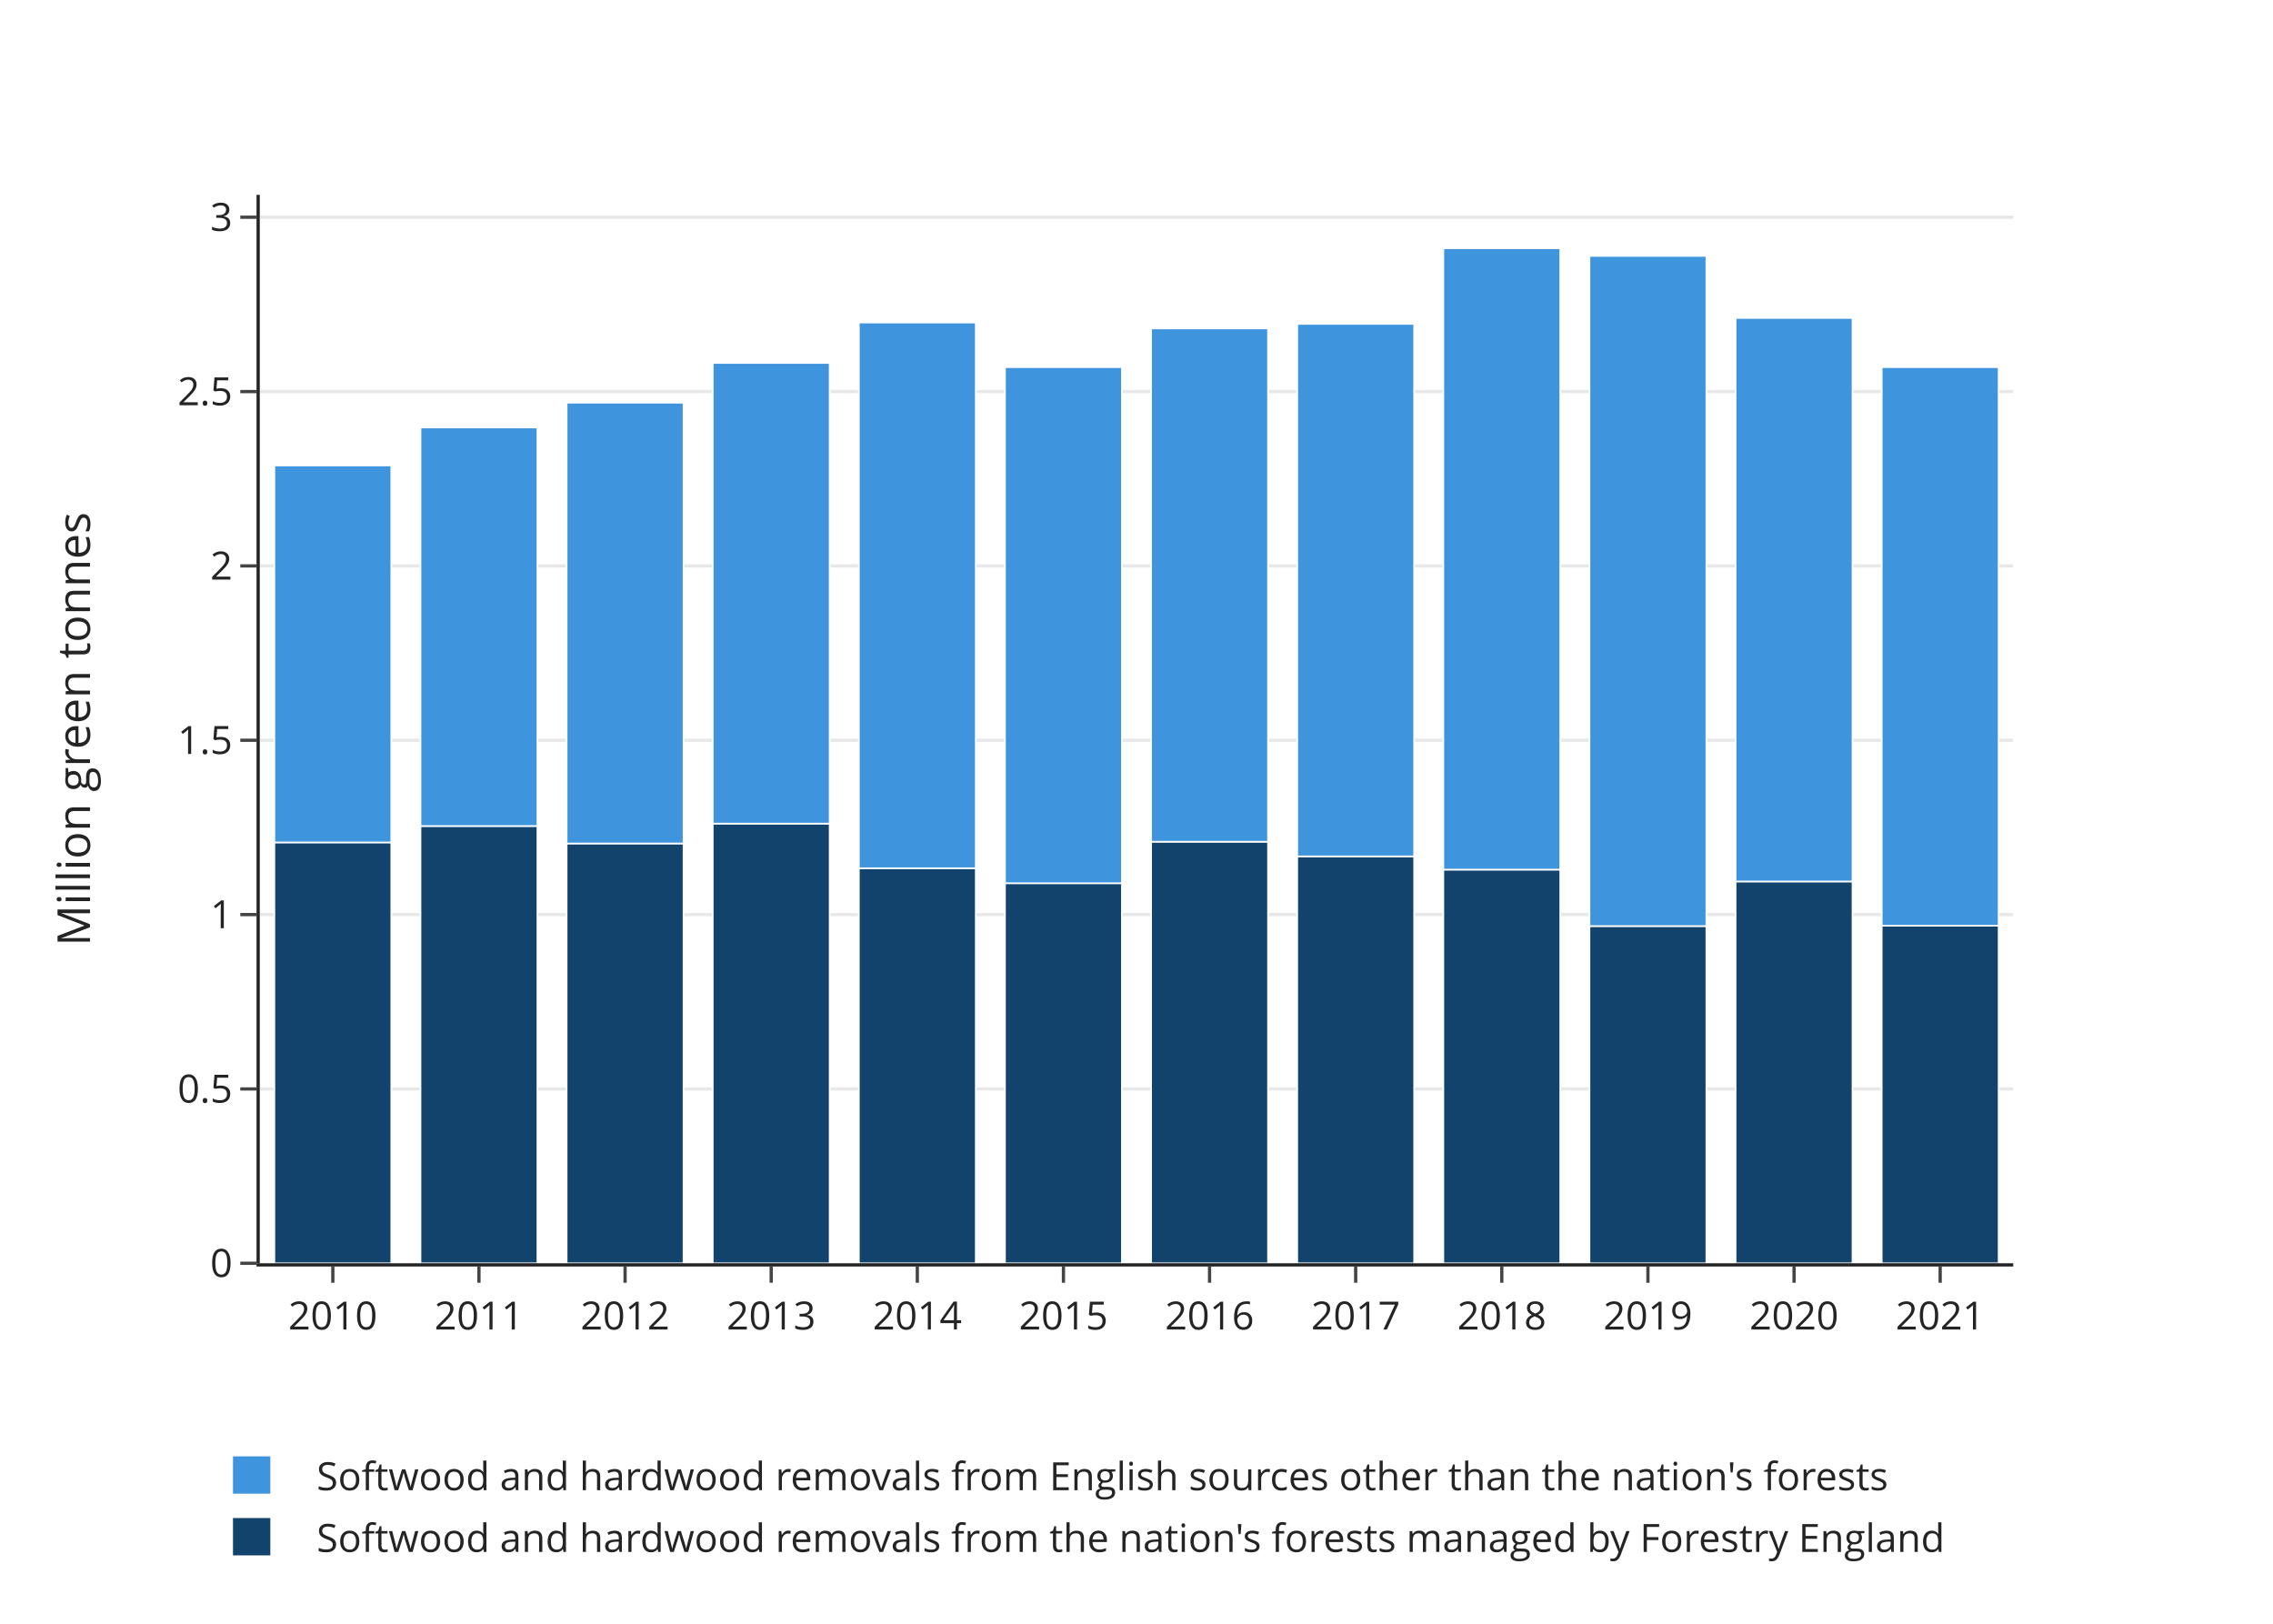
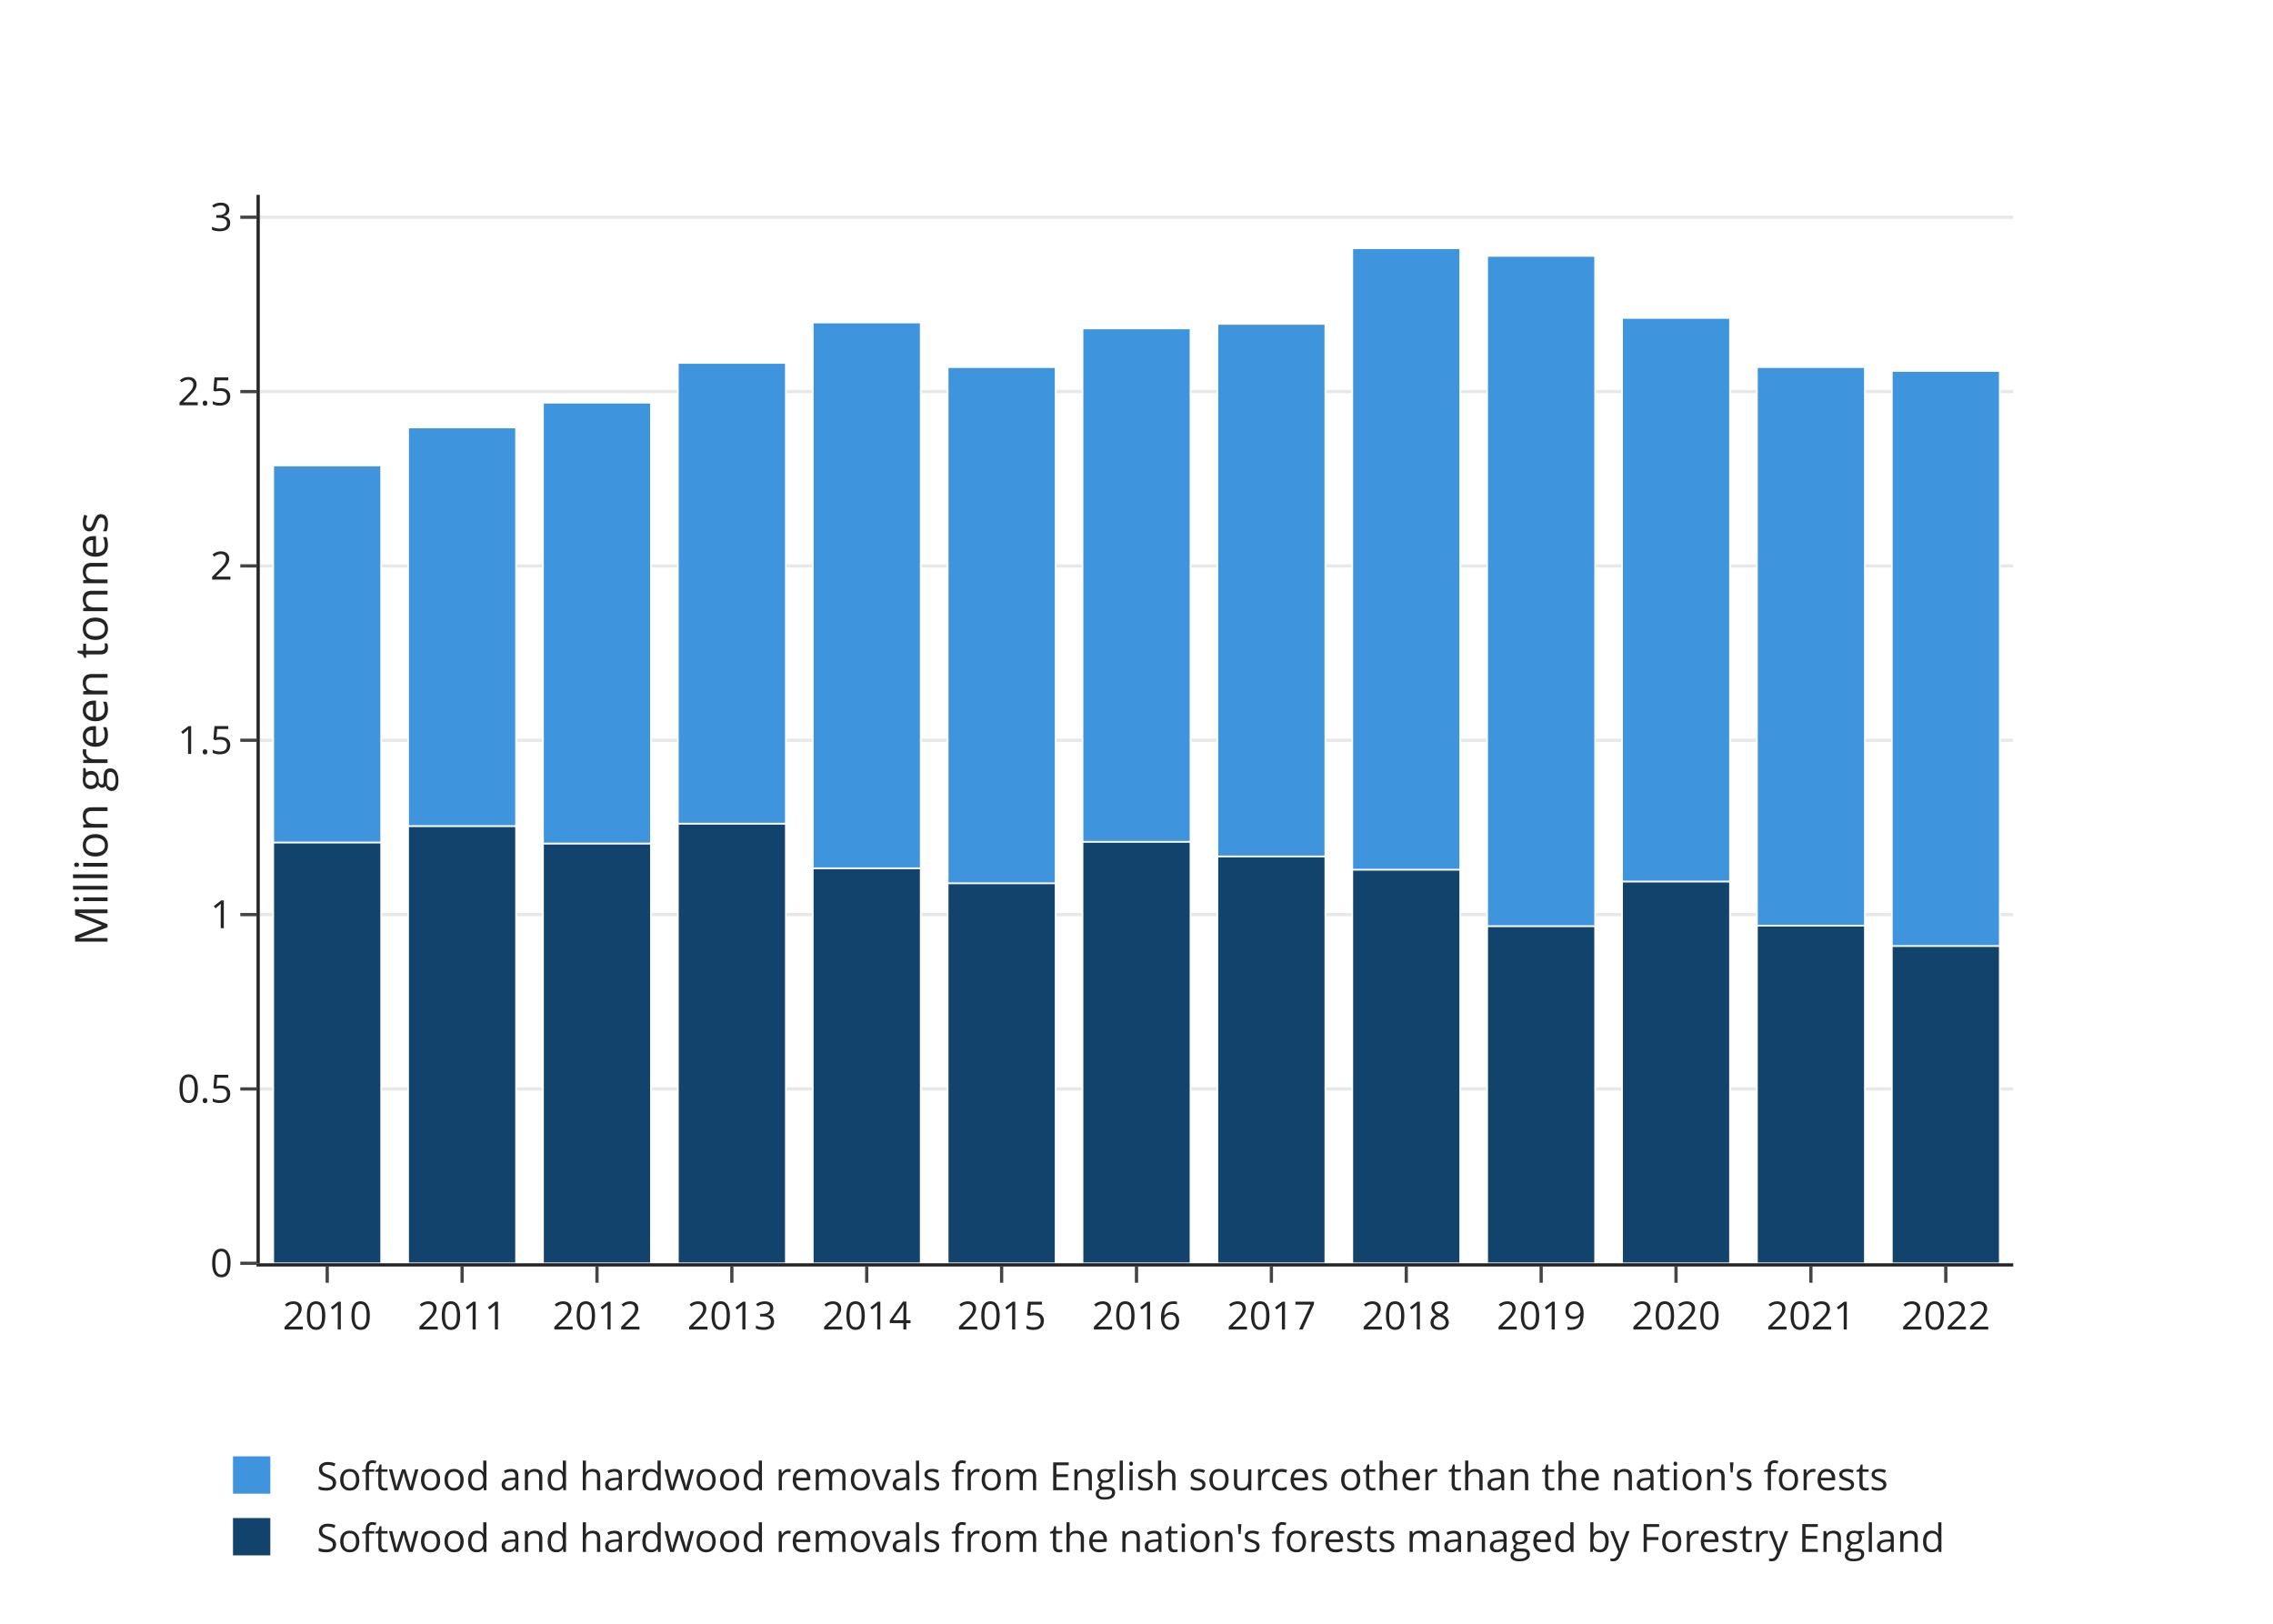
<svg xmlns="http://www.w3.org/2000/svg" class="main-svg" width="700" height="500" style="" viewBox="0 0 700 500">
  <rect x="0" y="0" width="700" height="500" style="fill: rgb(255, 255, 255); fill-opacity: 1;" />
-   <defs id="defs-aa55ba">
+   <defs id="defs-9f80b0">
    <g class="clips">
-       <clipPath id="clipaa55baxyplot" class="plotclip">
+       <clipPath id="clip9f80b0xyplot" class="plotclip">
        <rect width="540" height="329" />
      </clipPath>
-       <clipPath class="axesclip" id="clipaa55bax">
+       <clipPath class="axesclip" id="clip9f80b0x">
        <rect x="80" y="0" width="540" height="500" />
      </clipPath>
-       <clipPath class="axesclip" id="clipaa55bay">
+       <clipPath class="axesclip" id="clip9f80b0y">
        <rect x="0" y="60" width="700" height="329" />
      </clipPath>
-       <clipPath class="axesclip" id="clipaa55baxy">
+       <clipPath class="axesclip" id="clip9f80b0xy">
        <rect x="80" y="60" width="540" height="329" />
      </clipPath>
    </g>
    <g class="gradients" />
    <g class="patterns" />
  </defs>
  <g class="bglayer" />
  <g class="layer-below">
    <g class="imagelayer" />
    <g class="shapelayer" />
  </g>
  <g class="cartesianlayer">
    <g class="subplot xy">
      <g class="layer-subplot">
        <g class="shapelayer" />
        <g class="imagelayer" />
      </g>
      <g class="minor-gridlayer">
        <g class="x" />
        <g class="y" />
      </g>
      <g class="gridlayer">
        <g class="x" />
        <g class="y">
          <path class="ygrid crisp" transform="translate(0,335.32)" d="M80,0h540" style="stroke: rgb(232, 232, 232); stroke-opacity: 1; stroke-width: 1px;" />
          <path class="ygrid crisp" transform="translate(0,281.63)" d="M80,0h540" style="stroke: rgb(232, 232, 232); stroke-opacity: 1; stroke-width: 1px;" />
          <path class="ygrid crisp" transform="translate(0,227.95)" d="M80,0h540" style="stroke: rgb(232, 232, 232); stroke-opacity: 1; stroke-width: 1px;" />
          <path class="ygrid crisp" transform="translate(0,174.26)" d="M80,0h540" style="stroke: rgb(232, 232, 232); stroke-opacity: 1; stroke-width: 1px;" />
          <path class="ygrid crisp" transform="translate(0,120.58)" d="M80,0h540" style="stroke: rgb(232, 232, 232); stroke-opacity: 1; stroke-width: 1px;" />
          <path class="ygrid crisp" transform="translate(0,66.89)" d="M80,0h540" style="stroke: rgb(232, 232, 232); stroke-opacity: 1; stroke-width: 1px;" />
        </g>
      </g>
      <g class="zerolinelayer" />
+       <g class="layer-between">
+         <g class="shapelayer" />
+         <g class="imagelayer" />
+       </g>
      <path class="xlines-below" />
      <path class="ylines-below" />
      <g class="overlines-below" />
      <g class="xaxislayer-below" />
      <g class="yaxislayer-below" />
      <g class="overaxes-below" />
-       <g class="plot" transform="translate(80,60)" clip-path="url(#clipaa55baxyplot)">
+       <g class="plot" transform="translate(80,60)" clip-path="url(#clip9f80b0xyplot)">
        <g class="barlayer mlayer">
          <g class="trace bars" style="opacity: 1;">
            <g class="points">
              <g class="point">
-                 <path d="M4.5,329V199.41H40.5V329Z" style="vector-effect: non-scaling-stroke; opacity: 1; stroke-width: 0.5px; fill: rgb(18, 67, 109); fill-opacity: 1; stroke: rgb(255, 255, 255); stroke-opacity: 1;" />
-               </g>
-               <g class="point">
-                 <path d="M49.5,329V194.36H85.5V329Z" style="vector-effect: non-scaling-stroke; opacity: 1; stroke-width: 0.5px; fill: rgb(18, 67, 109); fill-opacity: 1; stroke: rgb(255, 255, 255); stroke-opacity: 1;" />
-               </g>
-               <g class="point">
-                 <path d="M94.5,329V199.73H130.5V329Z" style="vector-effect: non-scaling-stroke; opacity: 1; stroke-width: 0.5px; fill: rgb(18, 67, 109); fill-opacity: 1; stroke: rgb(255, 255, 255); stroke-opacity: 1;" />
-               </g>
-               <g class="point">
-                 <path d="M139.5,329V193.61H175.5V329Z" style="vector-effect: non-scaling-stroke; opacity: 1; stroke-width: 0.5px; fill: rgb(18, 67, 109); fill-opacity: 1; stroke: rgb(255, 255, 255); stroke-opacity: 1;" />
-               </g>
-               <g class="point">
-                 <path d="M184.5,329V207.35H220.5V329Z" style="vector-effect: non-scaling-stroke; opacity: 1; stroke-width: 0.5px; fill: rgb(18, 67, 109); fill-opacity: 1; stroke: rgb(255, 255, 255); stroke-opacity: 1;" />
-               </g>
-               <g class="point">
-                 <path d="M229.5,329V211.97H265.5V329Z" style="vector-effect: non-scaling-stroke; opacity: 1; stroke-width: 0.5px; fill: rgb(18, 67, 109); fill-opacity: 1; stroke: rgb(255, 255, 255); stroke-opacity: 1;" />
-               </g>
-               <g class="point">
-                 <path d="M274.5,329V199.19H310.5V329Z" style="vector-effect: non-scaling-stroke; opacity: 1; stroke-width: 0.5px; fill: rgb(18, 67, 109); fill-opacity: 1; stroke: rgb(255, 255, 255); stroke-opacity: 1;" />
-               </g>
-               <g class="point">
-                 <path d="M319.5,329V203.7H355.5V329Z" style="vector-effect: non-scaling-stroke; opacity: 1; stroke-width: 0.5px; fill: rgb(18, 67, 109); fill-opacity: 1; stroke: rgb(255, 255, 255); stroke-opacity: 1;" />
-               </g>
-               <g class="point">
-                 <path d="M364.5,329V207.78H400.5V329Z" style="vector-effect: non-scaling-stroke; opacity: 1; stroke-width: 0.5px; fill: rgb(18, 67, 109); fill-opacity: 1; stroke: rgb(255, 255, 255); stroke-opacity: 1;" />
-               </g>
-               <g class="point">
-                 <path d="M409.5,329V225.17H445.5V329Z" style="vector-effect: non-scaling-stroke; opacity: 1; stroke-width: 0.5px; fill: rgb(18, 67, 109); fill-opacity: 1; stroke: rgb(255, 255, 255); stroke-opacity: 1;" />
-               </g>
-               <g class="point">
-                 <path d="M454.5,329V211.43H490.5V329Z" style="vector-effect: non-scaling-stroke; opacity: 1; stroke-width: 0.5px; fill: rgb(18, 67, 109); fill-opacity: 1; stroke: rgb(255, 255, 255); stroke-opacity: 1;" />
-               </g>
-               <g class="point">
-                 <path d="M499.5,329V225.07H535.5V329Z" style="vector-effect: non-scaling-stroke; opacity: 1; stroke-width: 0.5px; fill: rgb(18, 67, 109); fill-opacity: 1; stroke: rgb(255, 255, 255); stroke-opacity: 1;" />
+                 <path d="M4.15,329V199.41H37.38V329Z" style="vector-effect: none; opacity: 1; stroke-width: 0.5px; fill: rgb(18, 67, 109); fill-opacity: 1; stroke: rgb(255, 255, 255); stroke-opacity: 1;" />
+               </g>
+               <g class="point">
+                 <path d="M45.69,329V194.36H78.92V329Z" style="vector-effect: none; opacity: 1; stroke-width: 0.5px; fill: rgb(18, 67, 109); fill-opacity: 1; stroke: rgb(255, 255, 255); stroke-opacity: 1;" />
+               </g>
+               <g class="point">
+                 <path d="M87.23,329V199.73H120.46V329Z" style="vector-effect: none; opacity: 1; stroke-width: 0.5px; fill: rgb(18, 67, 109); fill-opacity: 1; stroke: rgb(255, 255, 255); stroke-opacity: 1;" />
+               </g>
+               <g class="point">
+                 <path d="M128.77,329V193.61H162V329Z" style="vector-effect: none; opacity: 1; stroke-width: 0.5px; fill: rgb(18, 67, 109); fill-opacity: 1; stroke: rgb(255, 255, 255); stroke-opacity: 1;" />
+               </g>
+               <g class="point">
+                 <path d="M170.31,329V207.35H203.54V329Z" style="vector-effect: none; opacity: 1; stroke-width: 0.5px; fill: rgb(18, 67, 109); fill-opacity: 1; stroke: rgb(255, 255, 255); stroke-opacity: 1;" />
+               </g>
+               <g class="point">
+                 <path d="M211.85,329V211.97H245.08V329Z" style="vector-effect: none; opacity: 1; stroke-width: 0.5px; fill: rgb(18, 67, 109); fill-opacity: 1; stroke: rgb(255, 255, 255); stroke-opacity: 1;" />
+               </g>
+               <g class="point">
+                 <path d="M253.38,329V199.19H286.62V329Z" style="vector-effect: none; opacity: 1; stroke-width: 0.5px; fill: rgb(18, 67, 109); fill-opacity: 1; stroke: rgb(255, 255, 255); stroke-opacity: 1;" />
+               </g>
+               <g class="point">
+                 <path d="M294.92,329V203.7H328.15V329Z" style="vector-effect: none; opacity: 1; stroke-width: 0.5px; fill: rgb(18, 67, 109); fill-opacity: 1; stroke: rgb(255, 255, 255); stroke-opacity: 1;" />
+               </g>
+               <g class="point">
+                 <path d="M336.46,329V207.78H369.69V329Z" style="vector-effect: none; opacity: 1; stroke-width: 0.5px; fill: rgb(18, 67, 109); fill-opacity: 1; stroke: rgb(255, 255, 255); stroke-opacity: 1;" />
+               </g>
+               <g class="point">
+                 <path d="M378,329V225.17H411.23V329Z" style="vector-effect: none; opacity: 1; stroke-width: 0.5px; fill: rgb(18, 67, 109); fill-opacity: 1; stroke: rgb(255, 255, 255); stroke-opacity: 1;" />
+               </g>
+               <g class="point">
+                 <path d="M419.54,329V211.43H452.77V329Z" style="vector-effect: none; opacity: 1; stroke-width: 0.5px; fill: rgb(18, 67, 109); fill-opacity: 1; stroke: rgb(255, 255, 255); stroke-opacity: 1;" />
+               </g>
+               <g class="point">
+                 <path d="M461.08,329V225.07H494.31V329Z" style="vector-effect: none; opacity: 1; stroke-width: 0.5px; fill: rgb(18, 67, 109); fill-opacity: 1; stroke: rgb(255, 255, 255); stroke-opacity: 1;" />
+               </g>
+               <g class="point">
+                 <path d="M502.62,329V231.29H535.85V329Z" style="vector-effect: none; opacity: 1; stroke-width: 0.5px; fill: rgb(18, 67, 109); fill-opacity: 1; stroke: rgb(255, 255, 255); stroke-opacity: 1;" />
              </g>
            </g>
          </g>
          <g class="trace bars" style="opacity: 1;">
            <g class="points">
              <g class="point">
-                 <path d="M4.5,199.41V83.34H40.5V199.41Z" style="vector-effect: non-scaling-stroke; opacity: 1; stroke-width: 0.5px; fill: rgb(63, 148, 222); fill-opacity: 1; stroke: rgb(255, 255, 255); stroke-opacity: 1;" />
-               </g>
-               <g class="point">
-                 <path d="M49.5,194.36V71.64H85.5V194.36Z" style="vector-effect: non-scaling-stroke; opacity: 1; stroke-width: 0.5px; fill: rgb(63, 148, 222); fill-opacity: 1; stroke: rgb(255, 255, 255); stroke-opacity: 1;" />
-               </g>
-               <g class="point">
-                 <path d="M94.5,199.73V64.01H130.5V199.73Z" style="vector-effect: non-scaling-stroke; opacity: 1; stroke-width: 0.5px; fill: rgb(63, 148, 222); fill-opacity: 1; stroke: rgb(255, 255, 255); stroke-opacity: 1;" />
-               </g>
-               <g class="point">
-                 <path d="M139.5,193.61V51.77H175.5V193.61Z" style="vector-effect: non-scaling-stroke; opacity: 1; stroke-width: 0.5px; fill: rgb(63, 148, 222); fill-opacity: 1; stroke: rgb(255, 255, 255); stroke-opacity: 1;" />
-               </g>
-               <g class="point">
-                 <path d="M184.5,207.35V39.32H220.5V207.35Z" style="vector-effect: non-scaling-stroke; opacity: 1; stroke-width: 0.5px; fill: rgb(63, 148, 222); fill-opacity: 1; stroke: rgb(255, 255, 255); stroke-opacity: 1;" />
-               </g>
-               <g class="point">
-                 <path d="M229.5,211.97V53.06H265.5V211.97Z" style="vector-effect: non-scaling-stroke; opacity: 1; stroke-width: 0.5px; fill: rgb(63, 148, 222); fill-opacity: 1; stroke: rgb(255, 255, 255); stroke-opacity: 1;" />
-               </g>
-               <g class="point">
-                 <path d="M274.5,199.19V41.14H310.5V199.19Z" style="vector-effect: non-scaling-stroke; opacity: 1; stroke-width: 0.5px; fill: rgb(63, 148, 222); fill-opacity: 1; stroke: rgb(255, 255, 255); stroke-opacity: 1;" />
-               </g>
-               <g class="point">
-                 <path d="M319.5,203.7V39.75H355.5V203.7Z" style="vector-effect: non-scaling-stroke; opacity: 1; stroke-width: 0.5px; fill: rgb(63, 148, 222); fill-opacity: 1; stroke: rgb(255, 255, 255); stroke-opacity: 1;" />
-               </g>
-               <g class="point">
-                 <path d="M364.5,207.78V16.45H400.5V207.78Z" style="vector-effect: non-scaling-stroke; opacity: 1; stroke-width: 0.5px; fill: rgb(63, 148, 222); fill-opacity: 1; stroke: rgb(255, 255, 255); stroke-opacity: 1;" />
-               </g>
-               <g class="point">
-                 <path d="M409.5,225.17V18.81H445.5V225.17Z" style="vector-effect: non-scaling-stroke; opacity: 1; stroke-width: 0.5px; fill: rgb(63, 148, 222); fill-opacity: 1; stroke: rgb(255, 255, 255); stroke-opacity: 1;" />
-               </g>
-               <g class="point">
-                 <path d="M454.5,211.43V37.92H490.5V211.43Z" style="vector-effect: non-scaling-stroke; opacity: 1; stroke-width: 0.5px; fill: rgb(63, 148, 222); fill-opacity: 1; stroke: rgb(255, 255, 255); stroke-opacity: 1;" />
-               </g>
-               <g class="point">
-                 <path d="M499.5,225.07V53.06H535.5V225.07Z" style="vector-effect: non-scaling-stroke; opacity: 1; stroke-width: 0.5px; fill: rgb(63, 148, 222); fill-opacity: 1; stroke: rgb(255, 255, 255); stroke-opacity: 1;" />
+                 <path d="M4.15,199.41V83.34H37.38V199.41Z" style="vector-effect: none; opacity: 1; stroke-width: 0.5px; fill: rgb(63, 148, 222); fill-opacity: 1; stroke: rgb(255, 255, 255); stroke-opacity: 1;" />
+               </g>
+               <g class="point">
+                 <path d="M45.69,194.36V71.64H78.92V194.36Z" style="vector-effect: none; opacity: 1; stroke-width: 0.5px; fill: rgb(63, 148, 222); fill-opacity: 1; stroke: rgb(255, 255, 255); stroke-opacity: 1;" />
+               </g>
+               <g class="point">
+                 <path d="M87.23,199.73V64.01H120.46V199.73Z" style="vector-effect: none; opacity: 1; stroke-width: 0.5px; fill: rgb(63, 148, 222); fill-opacity: 1; stroke: rgb(255, 255, 255); stroke-opacity: 1;" />
+               </g>
+               <g class="point">
+                 <path d="M128.77,193.61V51.77H162V193.61Z" style="vector-effect: none; opacity: 1; stroke-width: 0.5px; fill: rgb(63, 148, 222); fill-opacity: 1; stroke: rgb(255, 255, 255); stroke-opacity: 1;" />
+               </g>
+               <g class="point">
+                 <path d="M170.31,207.35V39.32H203.54V207.35Z" style="vector-effect: none; opacity: 1; stroke-width: 0.5px; fill: rgb(63, 148, 222); fill-opacity: 1; stroke: rgb(255, 255, 255); stroke-opacity: 1;" />
+               </g>
+               <g class="point">
+                 <path d="M211.85,211.97V53.06H245.08V211.97Z" style="vector-effect: none; opacity: 1; stroke-width: 0.5px; fill: rgb(63, 148, 222); fill-opacity: 1; stroke: rgb(255, 255, 255); stroke-opacity: 1;" />
+               </g>
+               <g class="point">
+                 <path d="M253.38,199.19V41.14H286.62V199.19Z" style="vector-effect: none; opacity: 1; stroke-width: 0.5px; fill: rgb(63, 148, 222); fill-opacity: 1; stroke: rgb(255, 255, 255); stroke-opacity: 1;" />
+               </g>
+               <g class="point">
+                 <path d="M294.92,203.7V39.75H328.15V203.7Z" style="vector-effect: none; opacity: 1; stroke-width: 0.5px; fill: rgb(63, 148, 222); fill-opacity: 1; stroke: rgb(255, 255, 255); stroke-opacity: 1;" />
+               </g>
+               <g class="point">
+                 <path d="M336.46,207.78V16.45H369.69V207.78Z" style="vector-effect: none; opacity: 1; stroke-width: 0.5px; fill: rgb(63, 148, 222); fill-opacity: 1; stroke: rgb(255, 255, 255); stroke-opacity: 1;" />
+               </g>
+               <g class="point">
+                 <path d="M378,225.17V18.81H411.23V225.17Z" style="vector-effect: none; opacity: 1; stroke-width: 0.5px; fill: rgb(63, 148, 222); fill-opacity: 1; stroke: rgb(255, 255, 255); stroke-opacity: 1;" />
+               </g>
+               <g class="point">
+                 <path d="M419.54,211.43V37.92H452.77V211.43Z" style="vector-effect: none; opacity: 1; stroke-width: 0.5px; fill: rgb(63, 148, 222); fill-opacity: 1; stroke: rgb(255, 255, 255); stroke-opacity: 1;" />
+               </g>
+               <g class="point">
+                 <path d="M461.08,225.07V53.06H494.31V225.07Z" style="vector-effect: none; opacity: 1; stroke-width: 0.5px; fill: rgb(63, 148, 222); fill-opacity: 1; stroke: rgb(255, 255, 255); stroke-opacity: 1;" />
+               </g>
+               <g class="point">
+                 <path d="M502.62,231.29V54.24H535.85V231.29Z" style="vector-effect: none; opacity: 1; stroke-width: 0.5px; fill: rgb(63, 148, 222); fill-opacity: 1; stroke: rgb(255, 255, 255); stroke-opacity: 1;" />
              </g>
            </g>
          </g>
        </g>
      </g>
      <g class="overplot" />
      <path class="xlines-above crisp" d="M79,389.5H620" style="fill: none; stroke-width: 1px; stroke: rgb(36, 36, 36); stroke-opacity: 1;" />
      <path class="ylines-above crisp" d="M79.5,60V389" style="fill: none; stroke-width: 1px; stroke: rgb(36, 36, 36); stroke-opacity: 1;" />
      <g class="overlines-above" />
      <g class="xaxislayer-above">
-         <path class="xtick ticks crisp" d="M0,390v5" transform="translate(102.5,0)" style="stroke: rgb(68, 68, 68); stroke-opacity: 1; stroke-width: 1px;" />
-         <path class="xtick ticks crisp" d="M0,390v5" transform="translate(147.5,0)" style="stroke: rgb(68, 68, 68); stroke-opacity: 1; stroke-width: 1px;" />
-         <path class="xtick ticks crisp" d="M0,390v5" transform="translate(192.5,0)" style="stroke: rgb(68, 68, 68); stroke-opacity: 1; stroke-width: 1px;" />
-         <path class="xtick ticks crisp" d="M0,390v5" transform="translate(237.5,0)" style="stroke: rgb(68, 68, 68); stroke-opacity: 1; stroke-width: 1px;" />
-         <path class="xtick ticks crisp" d="M0,390v5" transform="translate(282.5,0)" style="stroke: rgb(68, 68, 68); stroke-opacity: 1; stroke-width: 1px;" />
-         <path class="xtick ticks crisp" d="M0,390v5" transform="translate(327.5,0)" style="stroke: rgb(68, 68, 68); stroke-opacity: 1; stroke-width: 1px;" />
-         <path class="xtick ticks crisp" d="M0,390v5" transform="translate(372.5,0)" style="stroke: rgb(68, 68, 68); stroke-opacity: 1; stroke-width: 1px;" />
-         <path class="xtick ticks crisp" d="M0,390v5" transform="translate(417.5,0)" style="stroke: rgb(68, 68, 68); stroke-opacity: 1; stroke-width: 1px;" />
-         <path class="xtick ticks crisp" d="M0,390v5" transform="translate(462.5,0)" style="stroke: rgb(68, 68, 68); stroke-opacity: 1; stroke-width: 1px;" />
-         <path class="xtick ticks crisp" d="M0,390v5" transform="translate(507.5,0)" style="stroke: rgb(68, 68, 68); stroke-opacity: 1; stroke-width: 1px;" />
-         <path class="xtick ticks crisp" d="M0,390v5" transform="translate(552.5,0)" style="stroke: rgb(68, 68, 68); stroke-opacity: 1; stroke-width: 1px;" />
-         <path class="xtick ticks crisp" d="M0,390v5" transform="translate(597.5,0)" style="stroke: rgb(68, 68, 68); stroke-opacity: 1; stroke-width: 1px;" />
-         <g class="xtick">
-           <text text-anchor="middle" x="0" y="409.4" transform="translate(102.5,0)" style="font-family: 'Open Sans', verdana, arial, sans-serif; font-size: 12px; fill: rgb(36, 36, 36); fill-opacity: 1; white-space: pre; opacity: 1;">2010</text>
-         </g>
-         <g class="xtick">
-           <text text-anchor="middle" x="0" y="409.4" style="font-family: 'Open Sans', verdana, arial, sans-serif; font-size: 12px; fill: rgb(36, 36, 36); fill-opacity: 1; white-space: pre; opacity: 1;" transform="translate(147.5,0)">2011</text>
-         </g>
-         <g class="xtick">
-           <text text-anchor="middle" x="0" y="409.4" style="font-family: 'Open Sans', verdana, arial, sans-serif; font-size: 12px; fill: rgb(36, 36, 36); fill-opacity: 1; white-space: pre; opacity: 1;" transform="translate(192.5,0)">2012</text>
-         </g>
-         <g class="xtick">
-           <text text-anchor="middle" x="0" y="409.4" style="font-family: 'Open Sans', verdana, arial, sans-serif; font-size: 12px; fill: rgb(36, 36, 36); fill-opacity: 1; white-space: pre; opacity: 1;" transform="translate(237.5,0)">2013</text>
-         </g>
-         <g class="xtick">
-           <text text-anchor="middle" x="0" y="409.4" style="font-family: 'Open Sans', verdana, arial, sans-serif; font-size: 12px; fill: rgb(36, 36, 36); fill-opacity: 1; white-space: pre; opacity: 1;" transform="translate(282.5,0)">2014</text>
-         </g>
-         <g class="xtick">
-           <text text-anchor="middle" x="0" y="409.4" style="font-family: 'Open Sans', verdana, arial, sans-serif; font-size: 12px; fill: rgb(36, 36, 36); fill-opacity: 1; white-space: pre; opacity: 1;" transform="translate(327.5,0)">2015</text>
-         </g>
-         <g class="xtick">
-           <text text-anchor="middle" x="0" y="409.4" style="font-family: 'Open Sans', verdana, arial, sans-serif; font-size: 12px; fill: rgb(36, 36, 36); fill-opacity: 1; white-space: pre; opacity: 1;" transform="translate(372.5,0)">2016</text>
-         </g>
-         <g class="xtick">
-           <text text-anchor="middle" x="0" y="409.4" style="font-family: 'Open Sans', verdana, arial, sans-serif; font-size: 12px; fill: rgb(36, 36, 36); fill-opacity: 1; white-space: pre; opacity: 1;" transform="translate(417.5,0)">2017</text>
-         </g>
-         <g class="xtick">
-           <text text-anchor="middle" x="0" y="409.4" style="font-family: 'Open Sans', verdana, arial, sans-serif; font-size: 12px; fill: rgb(36, 36, 36); fill-opacity: 1; white-space: pre; opacity: 1;" transform="translate(462.5,0)">2018</text>
-         </g>
-         <g class="xtick">
-           <text text-anchor="middle" x="0" y="409.4" style="font-family: 'Open Sans', verdana, arial, sans-serif; font-size: 12px; fill: rgb(36, 36, 36); fill-opacity: 1; white-space: pre; opacity: 1;" transform="translate(507.5,0)">2019</text>
-         </g>
-         <g class="xtick">
-           <text text-anchor="middle" x="0" y="409.4" style="font-family: 'Open Sans', verdana, arial, sans-serif; font-size: 12px; fill: rgb(36, 36, 36); fill-opacity: 1; white-space: pre; opacity: 1;" transform="translate(552.5,0)">2020</text>
-         </g>
-         <g class="xtick">
-           <text text-anchor="middle" x="0" y="409.4" style="font-family: 'Open Sans', verdana, arial, sans-serif; font-size: 12px; fill: rgb(36, 36, 36); fill-opacity: 1; white-space: pre; opacity: 1;" transform="translate(597.5,0)">2021</text>
+         <path class="xtick ticks crisp" d="M0,390v5" transform="translate(100.77,0)" style="stroke: rgb(68, 68, 68); stroke-opacity: 1; stroke-width: 1px;" />
+         <path class="xtick ticks crisp" d="M0,390v5" transform="translate(142.31,0)" style="stroke: rgb(68, 68, 68); stroke-opacity: 1; stroke-width: 1px;" />
+         <path class="xtick ticks crisp" d="M0,390v5" transform="translate(183.85,0)" style="stroke: rgb(68, 68, 68); stroke-opacity: 1; stroke-width: 1px;" />
+         <path class="xtick ticks crisp" d="M0,390v5" transform="translate(225.38,0)" style="stroke: rgb(68, 68, 68); stroke-opacity: 1; stroke-width: 1px;" />
+         <path class="xtick ticks crisp" d="M0,390v5" transform="translate(266.92,0)" style="stroke: rgb(68, 68, 68); stroke-opacity: 1; stroke-width: 1px;" />
+         <path class="xtick ticks crisp" d="M0,390v5" transform="translate(308.46,0)" style="stroke: rgb(68, 68, 68); stroke-opacity: 1; stroke-width: 1px;" />
+         <path class="xtick ticks crisp" d="M0,390v5" transform="translate(350,0)" style="stroke: rgb(68, 68, 68); stroke-opacity: 1; stroke-width: 1px;" />
+         <path class="xtick ticks crisp" d="M0,390v5" transform="translate(391.54,0)" style="stroke: rgb(68, 68, 68); stroke-opacity: 1; stroke-width: 1px;" />
+         <path class="xtick ticks crisp" d="M0,390v5" transform="translate(433.08,0)" style="stroke: rgb(68, 68, 68); stroke-opacity: 1; stroke-width: 1px;" />
+         <path class="xtick ticks crisp" d="M0,390v5" transform="translate(474.62,0)" style="stroke: rgb(68, 68, 68); stroke-opacity: 1; stroke-width: 1px;" />
+         <path class="xtick ticks crisp" d="M0,390v5" transform="translate(516.15,0)" style="stroke: rgb(68, 68, 68); stroke-opacity: 1; stroke-width: 1px;" />
+         <path class="xtick ticks crisp" d="M0,390v5" transform="translate(557.69,0)" style="stroke: rgb(68, 68, 68); stroke-opacity: 1; stroke-width: 1px;" />
+         <path class="xtick ticks crisp" d="M0,390v5" transform="translate(599.23,0)" style="stroke: rgb(68, 68, 68); stroke-opacity: 1; stroke-width: 1px;" />
+         <g class="xtick">
+           <text text-anchor="middle" x="0" y="409.4" transform="translate(100.77,0)" style="font-family: 'Open Sans', verdana, arial, sans-serif; font-size: 12px; fill: rgb(36, 36, 36); fill-opacity: 1; white-space: pre; opacity: 1;">2010</text>
+         </g>
+         <g class="xtick">
+           <text text-anchor="middle" x="0" y="409.4" style="font-family: 'Open Sans', verdana, arial, sans-serif; font-size: 12px; fill: rgb(36, 36, 36); fill-opacity: 1; white-space: pre; opacity: 1;" transform="translate(142.31,0)">2011</text>
+         </g>
+         <g class="xtick">
+           <text text-anchor="middle" x="0" y="409.4" style="font-family: 'Open Sans', verdana, arial, sans-serif; font-size: 12px; fill: rgb(36, 36, 36); fill-opacity: 1; white-space: pre; opacity: 1;" transform="translate(183.85,0)">2012</text>
+         </g>
+         <g class="xtick">
+           <text text-anchor="middle" x="0" y="409.4" style="font-family: 'Open Sans', verdana, arial, sans-serif; font-size: 12px; fill: rgb(36, 36, 36); fill-opacity: 1; white-space: pre; opacity: 1;" transform="translate(225.38,0)">2013</text>
+         </g>
+         <g class="xtick">
+           <text text-anchor="middle" x="0" y="409.4" style="font-family: 'Open Sans', verdana, arial, sans-serif; font-size: 12px; fill: rgb(36, 36, 36); fill-opacity: 1; white-space: pre; opacity: 1;" transform="translate(266.92,0)">2014</text>
+         </g>
+         <g class="xtick">
+           <text text-anchor="middle" x="0" y="409.4" style="font-family: 'Open Sans', verdana, arial, sans-serif; font-size: 12px; fill: rgb(36, 36, 36); fill-opacity: 1; white-space: pre; opacity: 1;" transform="translate(308.46,0)">2015</text>
+         </g>
+         <g class="xtick">
+           <text text-anchor="middle" x="0" y="409.4" style="font-family: 'Open Sans', verdana, arial, sans-serif; font-size: 12px; fill: rgb(36, 36, 36); fill-opacity: 1; white-space: pre; opacity: 1;" transform="translate(350,0)">2016</text>
+         </g>
+         <g class="xtick">
+           <text text-anchor="middle" x="0" y="409.4" style="font-family: 'Open Sans', verdana, arial, sans-serif; font-size: 12px; fill: rgb(36, 36, 36); fill-opacity: 1; white-space: pre; opacity: 1;" transform="translate(391.54,0)">2017</text>
+         </g>
+         <g class="xtick">
+           <text text-anchor="middle" x="0" y="409.4" style="font-family: 'Open Sans', verdana, arial, sans-serif; font-size: 12px; fill: rgb(36, 36, 36); fill-opacity: 1; white-space: pre; opacity: 1;" transform="translate(433.08,0)">2018</text>
+         </g>
+         <g class="xtick">
+           <text text-anchor="middle" x="0" y="409.4" style="font-family: 'Open Sans', verdana, arial, sans-serif; font-size: 12px; fill: rgb(36, 36, 36); fill-opacity: 1; white-space: pre; opacity: 1;" transform="translate(474.62,0)">2019</text>
+         </g>
+         <g class="xtick">
+           <text text-anchor="middle" x="0" y="409.4" style="font-family: 'Open Sans', verdana, arial, sans-serif; font-size: 12px; fill: rgb(36, 36, 36); fill-opacity: 1; white-space: pre; opacity: 1;" transform="translate(516.15,0)">2020</text>
+         </g>
+         <g class="xtick">
+           <text text-anchor="middle" x="0" y="409.4" style="font-family: 'Open Sans', verdana, arial, sans-serif; font-size: 12px; fill: rgb(36, 36, 36); fill-opacity: 1; white-space: pre; opacity: 1;" transform="translate(557.69,0)">2021</text>
+         </g>
+         <g class="xtick">
+           <text text-anchor="middle" x="0" y="409.4" style="font-family: 'Open Sans', verdana, arial, sans-serif; font-size: 12px; fill: rgb(36, 36, 36); fill-opacity: 1; white-space: pre; opacity: 1;" transform="translate(599.23,0)">2022</text>
        </g>
      </g>
      <g class="yaxislayer-above">
        <path class="ytick ticks crisp" d="M79,0h-5" transform="translate(0,389)" style="stroke: rgb(68, 68, 68); stroke-opacity: 1; stroke-width: 1px;" />
        <path class="ytick ticks crisp" d="M79,0h-5" transform="translate(0,335.32)" style="stroke: rgb(68, 68, 68); stroke-opacity: 1; stroke-width: 1px;" />
        <path class="ytick ticks crisp" d="M79,0h-5" transform="translate(0,281.63)" style="stroke: rgb(68, 68, 68); stroke-opacity: 1; stroke-width: 1px;" />
        <path class="ytick ticks crisp" d="M79,0h-5" transform="translate(0,227.95)" style="stroke: rgb(68, 68, 68); stroke-opacity: 1; stroke-width: 1px;" />
        <path class="ytick ticks crisp" d="M79,0h-5" transform="translate(0,174.26)" style="stroke: rgb(68, 68, 68); stroke-opacity: 1; stroke-width: 1px;" />
        <path class="ytick ticks crisp" d="M79,0h-5" transform="translate(0,120.58)" style="stroke: rgb(68, 68, 68); stroke-opacity: 1; stroke-width: 1px;" />
        <path class="ytick ticks crisp" d="M79,0h-5" transform="translate(0,66.89)" style="stroke: rgb(68, 68, 68); stroke-opacity: 1; stroke-width: 1px;" />
        <g class="ytick">
          <text text-anchor="end" x="71.6" y="4.2" transform="translate(0,389)" style="font-family: 'Open Sans', verdana, arial, sans-serif; font-size: 12px; fill: rgb(36, 36, 36); fill-opacity: 1; white-space: pre; opacity: 1;">0</text>
        </g>
        <g class="ytick">
          <text text-anchor="end" x="71.6" y="4.2" style="font-family: 'Open Sans', verdana, arial, sans-serif; font-size: 12px; fill: rgb(36, 36, 36); fill-opacity: 1; white-space: pre; opacity: 1;" transform="translate(0,335.32)">0.5</text>
        </g>
        <g class="ytick">
          <text text-anchor="end" x="71.6" y="4.2" style="font-family: 'Open Sans', verdana, arial, sans-serif; font-size: 12px; fill: rgb(36, 36, 36); fill-opacity: 1; white-space: pre; opacity: 1;" transform="translate(0,281.63)">1</text>
        </g>
        <g class="ytick">
          <text text-anchor="end" x="71.6" y="4.2" style="font-family: 'Open Sans', verdana, arial, sans-serif; font-size: 12px; fill: rgb(36, 36, 36); fill-opacity: 1; white-space: pre; opacity: 1;" transform="translate(0,227.95)">1.5</text>
        </g>
        <g class="ytick">
          <text text-anchor="end" x="71.6" y="4.2" style="font-family: 'Open Sans', verdana, arial, sans-serif; font-size: 12px; fill: rgb(36, 36, 36); fill-opacity: 1; white-space: pre; opacity: 1;" transform="translate(0,174.26)">2</text>
        </g>
        <g class="ytick">
          <text text-anchor="end" x="71.6" y="4.2" style="font-family: 'Open Sans', verdana, arial, sans-serif; font-size: 12px; fill: rgb(36, 36, 36); fill-opacity: 1; white-space: pre; opacity: 1;" transform="translate(0,120.58)">2.5</text>
        </g>
        <g class="ytick">
          <text text-anchor="end" x="71.6" y="4.2" style="font-family: 'Open Sans', verdana, arial, sans-serif; font-size: 12px; fill: rgb(36, 36, 36); fill-opacity: 1; white-space: pre; opacity: 1;" transform="translate(0,66.89)">3</text>
        </g>
      </g>
      <g class="overaxes-above" />
    </g>
  </g>
  <g class="polarlayer" />
  <g class="smithlayer" />
  <g class="ternarylayer" />
  <g class="geolayer" />
  <g class="funnelarealayer" />
  <g class="pielayer" />
  <g class="iciclelayer" />
  <g class="treemaplayer" />
  <g class="sunburstlayer" />
  <g class="glimages" />
-   <defs id="topdefs-aa55ba">
+   <defs id="topdefs-9f80b0">
    <g class="clips" />
-     <clipPath id="legendaa55ba">
+     <clipPath id="legend9f80b0">
      <rect width="585" height="48" x="0" y="0" />
    </clipPath>
  </defs>
  <g class="layer-above">
    <g class="imagelayer" />
    <g class="shapelayer" />
  </g>
  <g class="infolayer">
    <g class="legend" pointer-events="all" transform="translate(57.5,439.7)">
      <rect class="bg" shape-rendering="crispEdges" style="stroke: rgb(68, 68, 68); stroke-opacity: 1; fill: rgb(255, 255, 255); fill-opacity: 1; stroke-width: 0px;" width="585" height="48" x="0" y="0" />
-       <g class="scrollbox" transform="" clip-path="url(#legendaa55ba)">
+       <g class="scrollbox" transform="" clip-path="url(#legend9f80b0)">
        <g class="groups">
          <g class="traces" transform="translate(0,14.5)" style="opacity: 1;">
            <text class="legendtext" text-anchor="start" x="40" y="4.68" style="font-family: 'Open Sans', verdana, arial, sans-serif; font-size: 12px; fill: rgb(36, 36, 36); fill-opacity: 1; white-space: pre;">Softwood and hardwood removals from English sources other than the nation's forests</text>
            <g class="layers" style="opacity: 1;">
              <g class="legendfill" />
              <g class="legendlines" />
              <g class="legendsymbols">
                <g class="legendpoints">
                  <path class="legendundefined" d="M6,6H-6V-6H6Z" transform="translate(20,0)" style="stroke-width: 0.5px; fill: rgb(63, 148, 222); fill-opacity: 1; stroke: rgb(255, 255, 255); stroke-opacity: 1;" />
                </g>
              </g>
            </g>
            <rect class="legendtoggle" x="0" y="-9.5" width="579.734" height="19" style="fill: rgb(0, 0, 0); fill-opacity: 0;" />
          </g>
          <g class="traces" transform="translate(0,33.5)" style="opacity: 1;">
            <text class="legendtext" text-anchor="start" x="40" y="4.68" style="font-family: 'Open Sans', verdana, arial, sans-serif; font-size: 12px; fill: rgb(36, 36, 36); fill-opacity: 1; white-space: pre;">Softwood and hardwood removals from the nation's forests managed by Forestry England</text>
            <g class="layers" style="opacity: 1;">
              <g class="legendfill" />
              <g class="legendlines" />
              <g class="legendsymbols">
                <g class="legendpoints">
                  <path class="legendundefined" d="M6,6H-6V-6H6Z" transform="translate(20,0)" style="stroke-width: 0.5px; fill: rgb(18, 67, 109); fill-opacity: 1; stroke: rgb(255, 255, 255); stroke-opacity: 1;" />
                </g>
              </g>
            </g>
            <rect class="legendtoggle" x="0" y="-9.5" width="579.734" height="19" style="fill: rgb(0, 0, 0); fill-opacity: 0;" />
          </g>
        </g>
      </g>
      <rect class="scrollbar" rx="20" ry="3" width="0" height="0" style="fill: rgb(128, 139, 164); fill-opacity: 1;" x="0" y="0" />
    </g>
    <g class="g-gtitle" />
    <g class="g-xtitle" />
    <g class="g-ytitle">
-       <text class="ytitle" transform="rotate(-90,27.71563,224.5)" x="27.716" y="224.5" text-anchor="middle" style="font-family: 'Open Sans', verdana, arial, sans-serif; font-size: 14px; fill: rgb(36, 36, 36); opacity: 1; font-weight: normal; white-space: pre;">Million green tonnes</text>
+       <text class="ytitle" transform="rotate(-90,33.11563,224.5)" x="33.116" y="224.5" text-anchor="middle" style="font-family: 'Open Sans', verdana, arial, sans-serif; font-size: 14px; fill: rgb(36, 36, 36); opacity: 1; white-space: pre;">Million green tonnes</text>
    </g>
  </g>
</svg>
